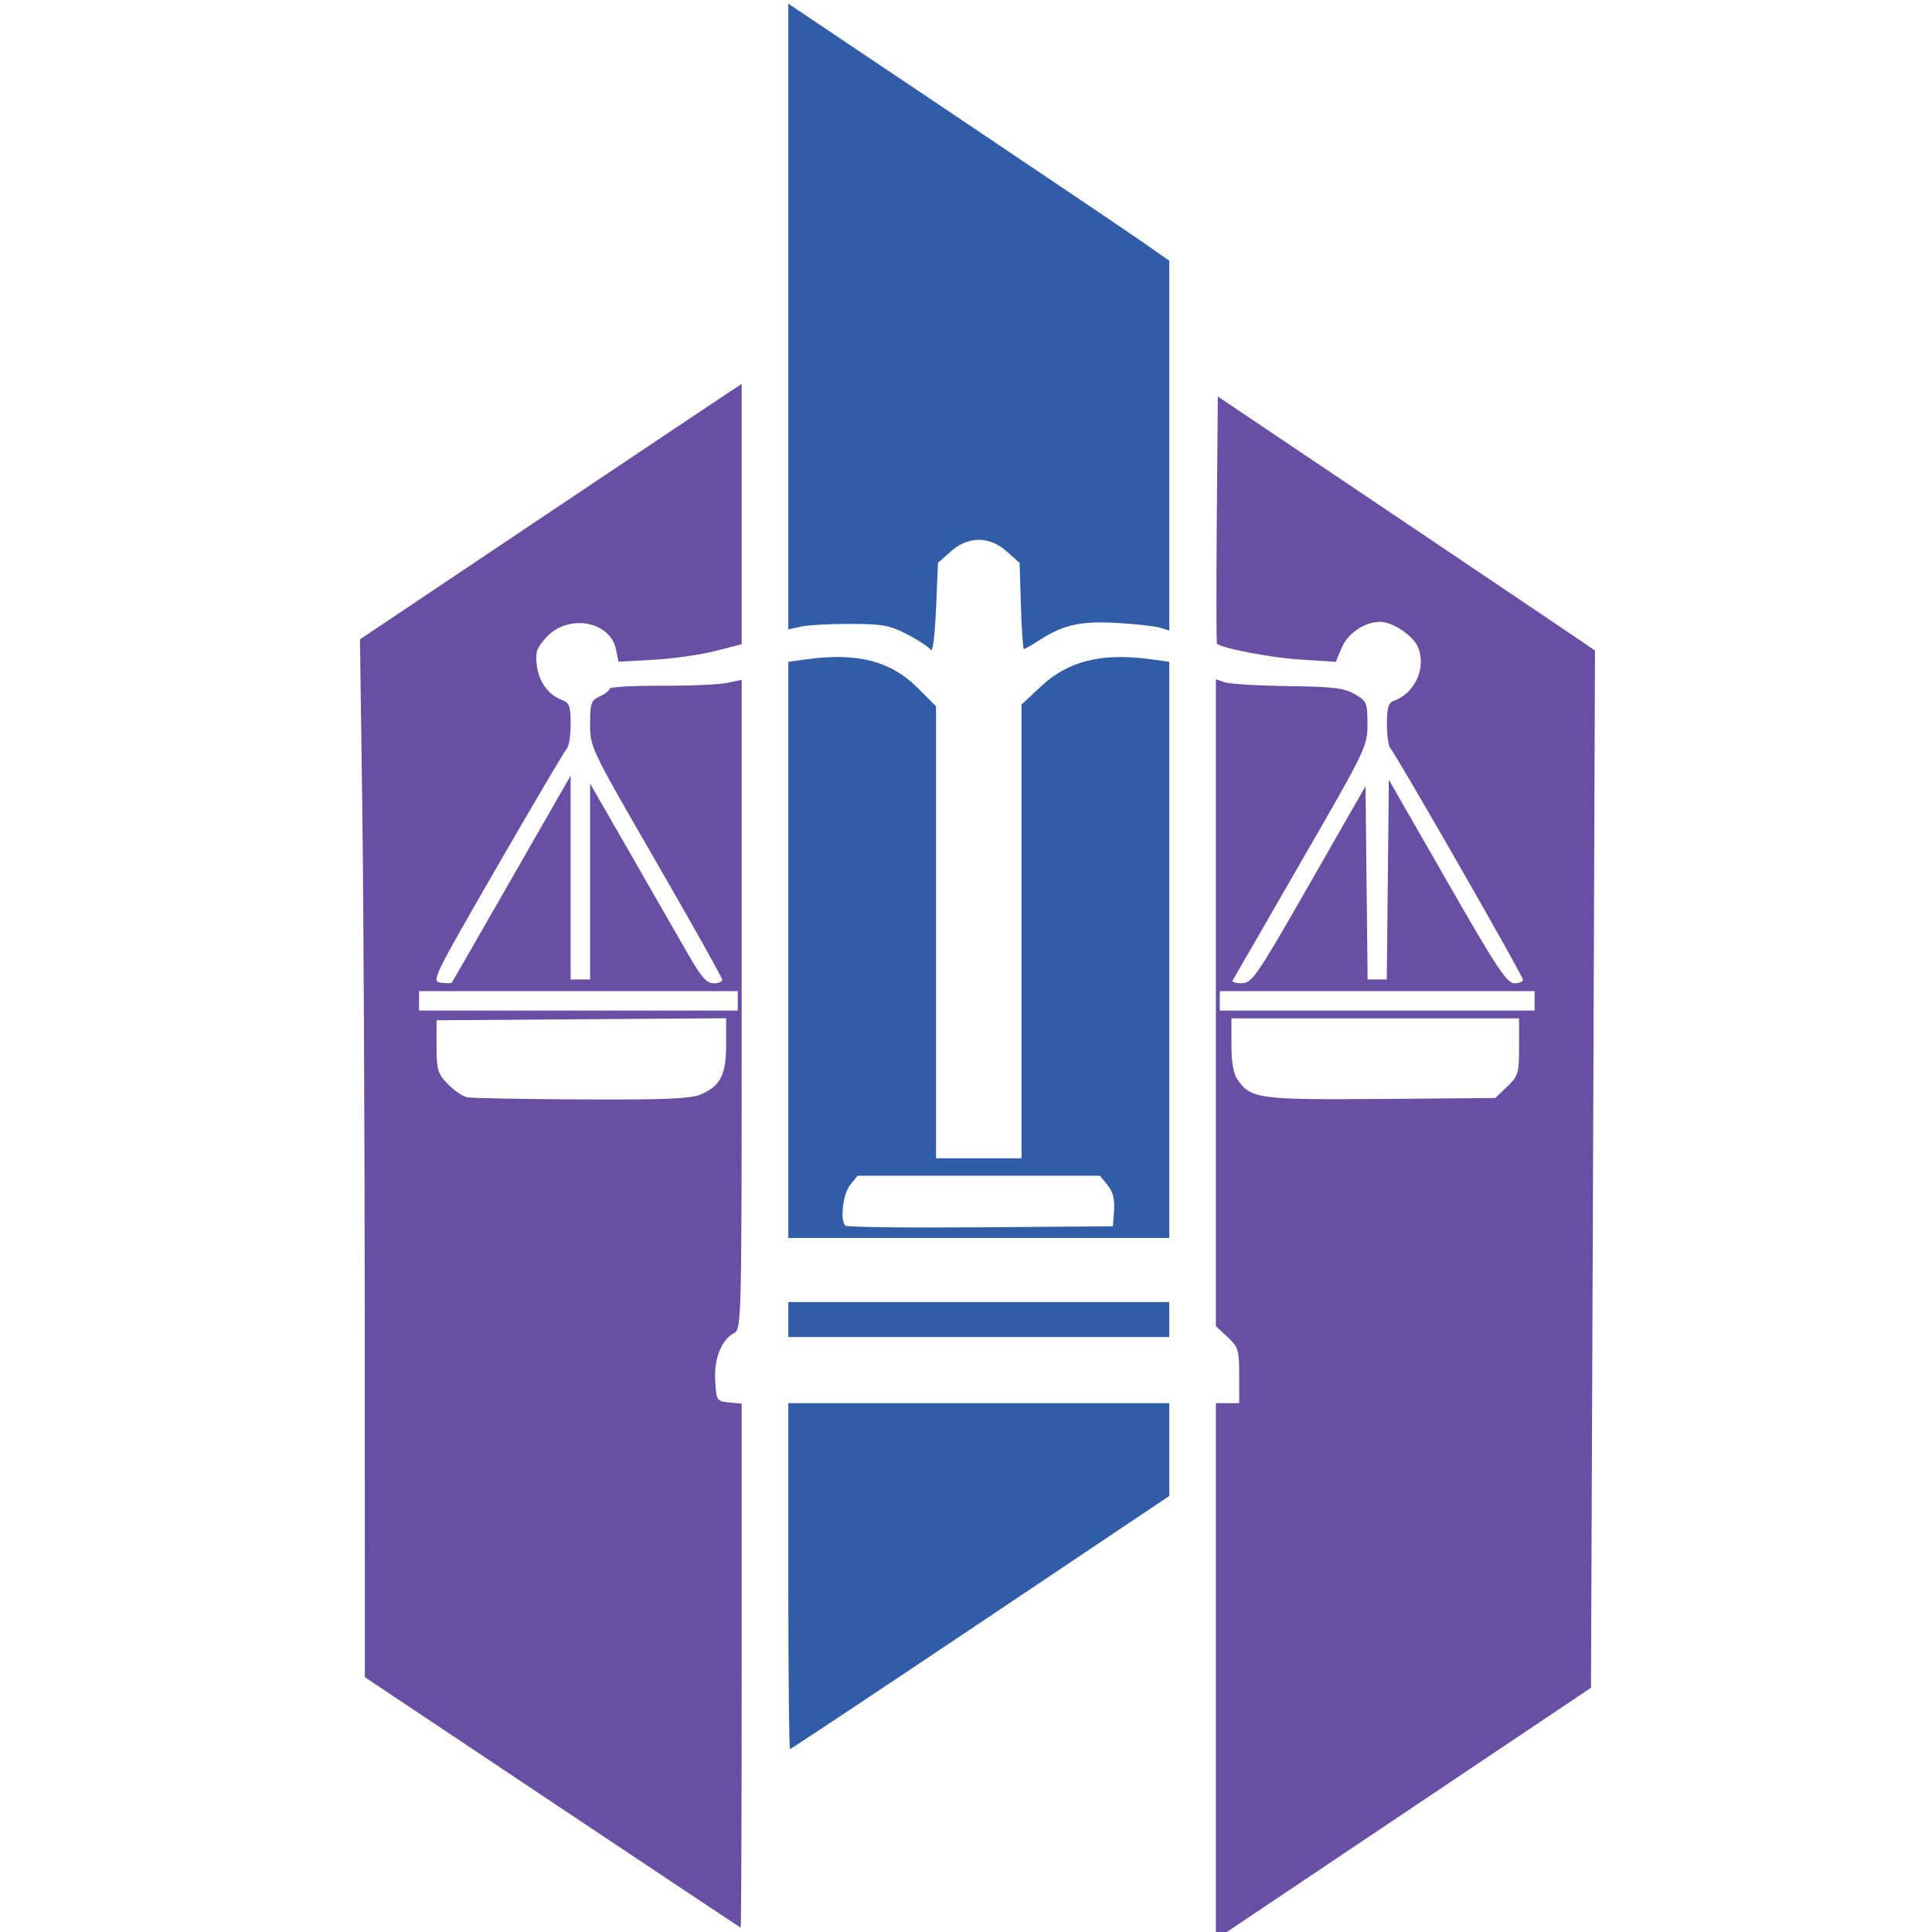
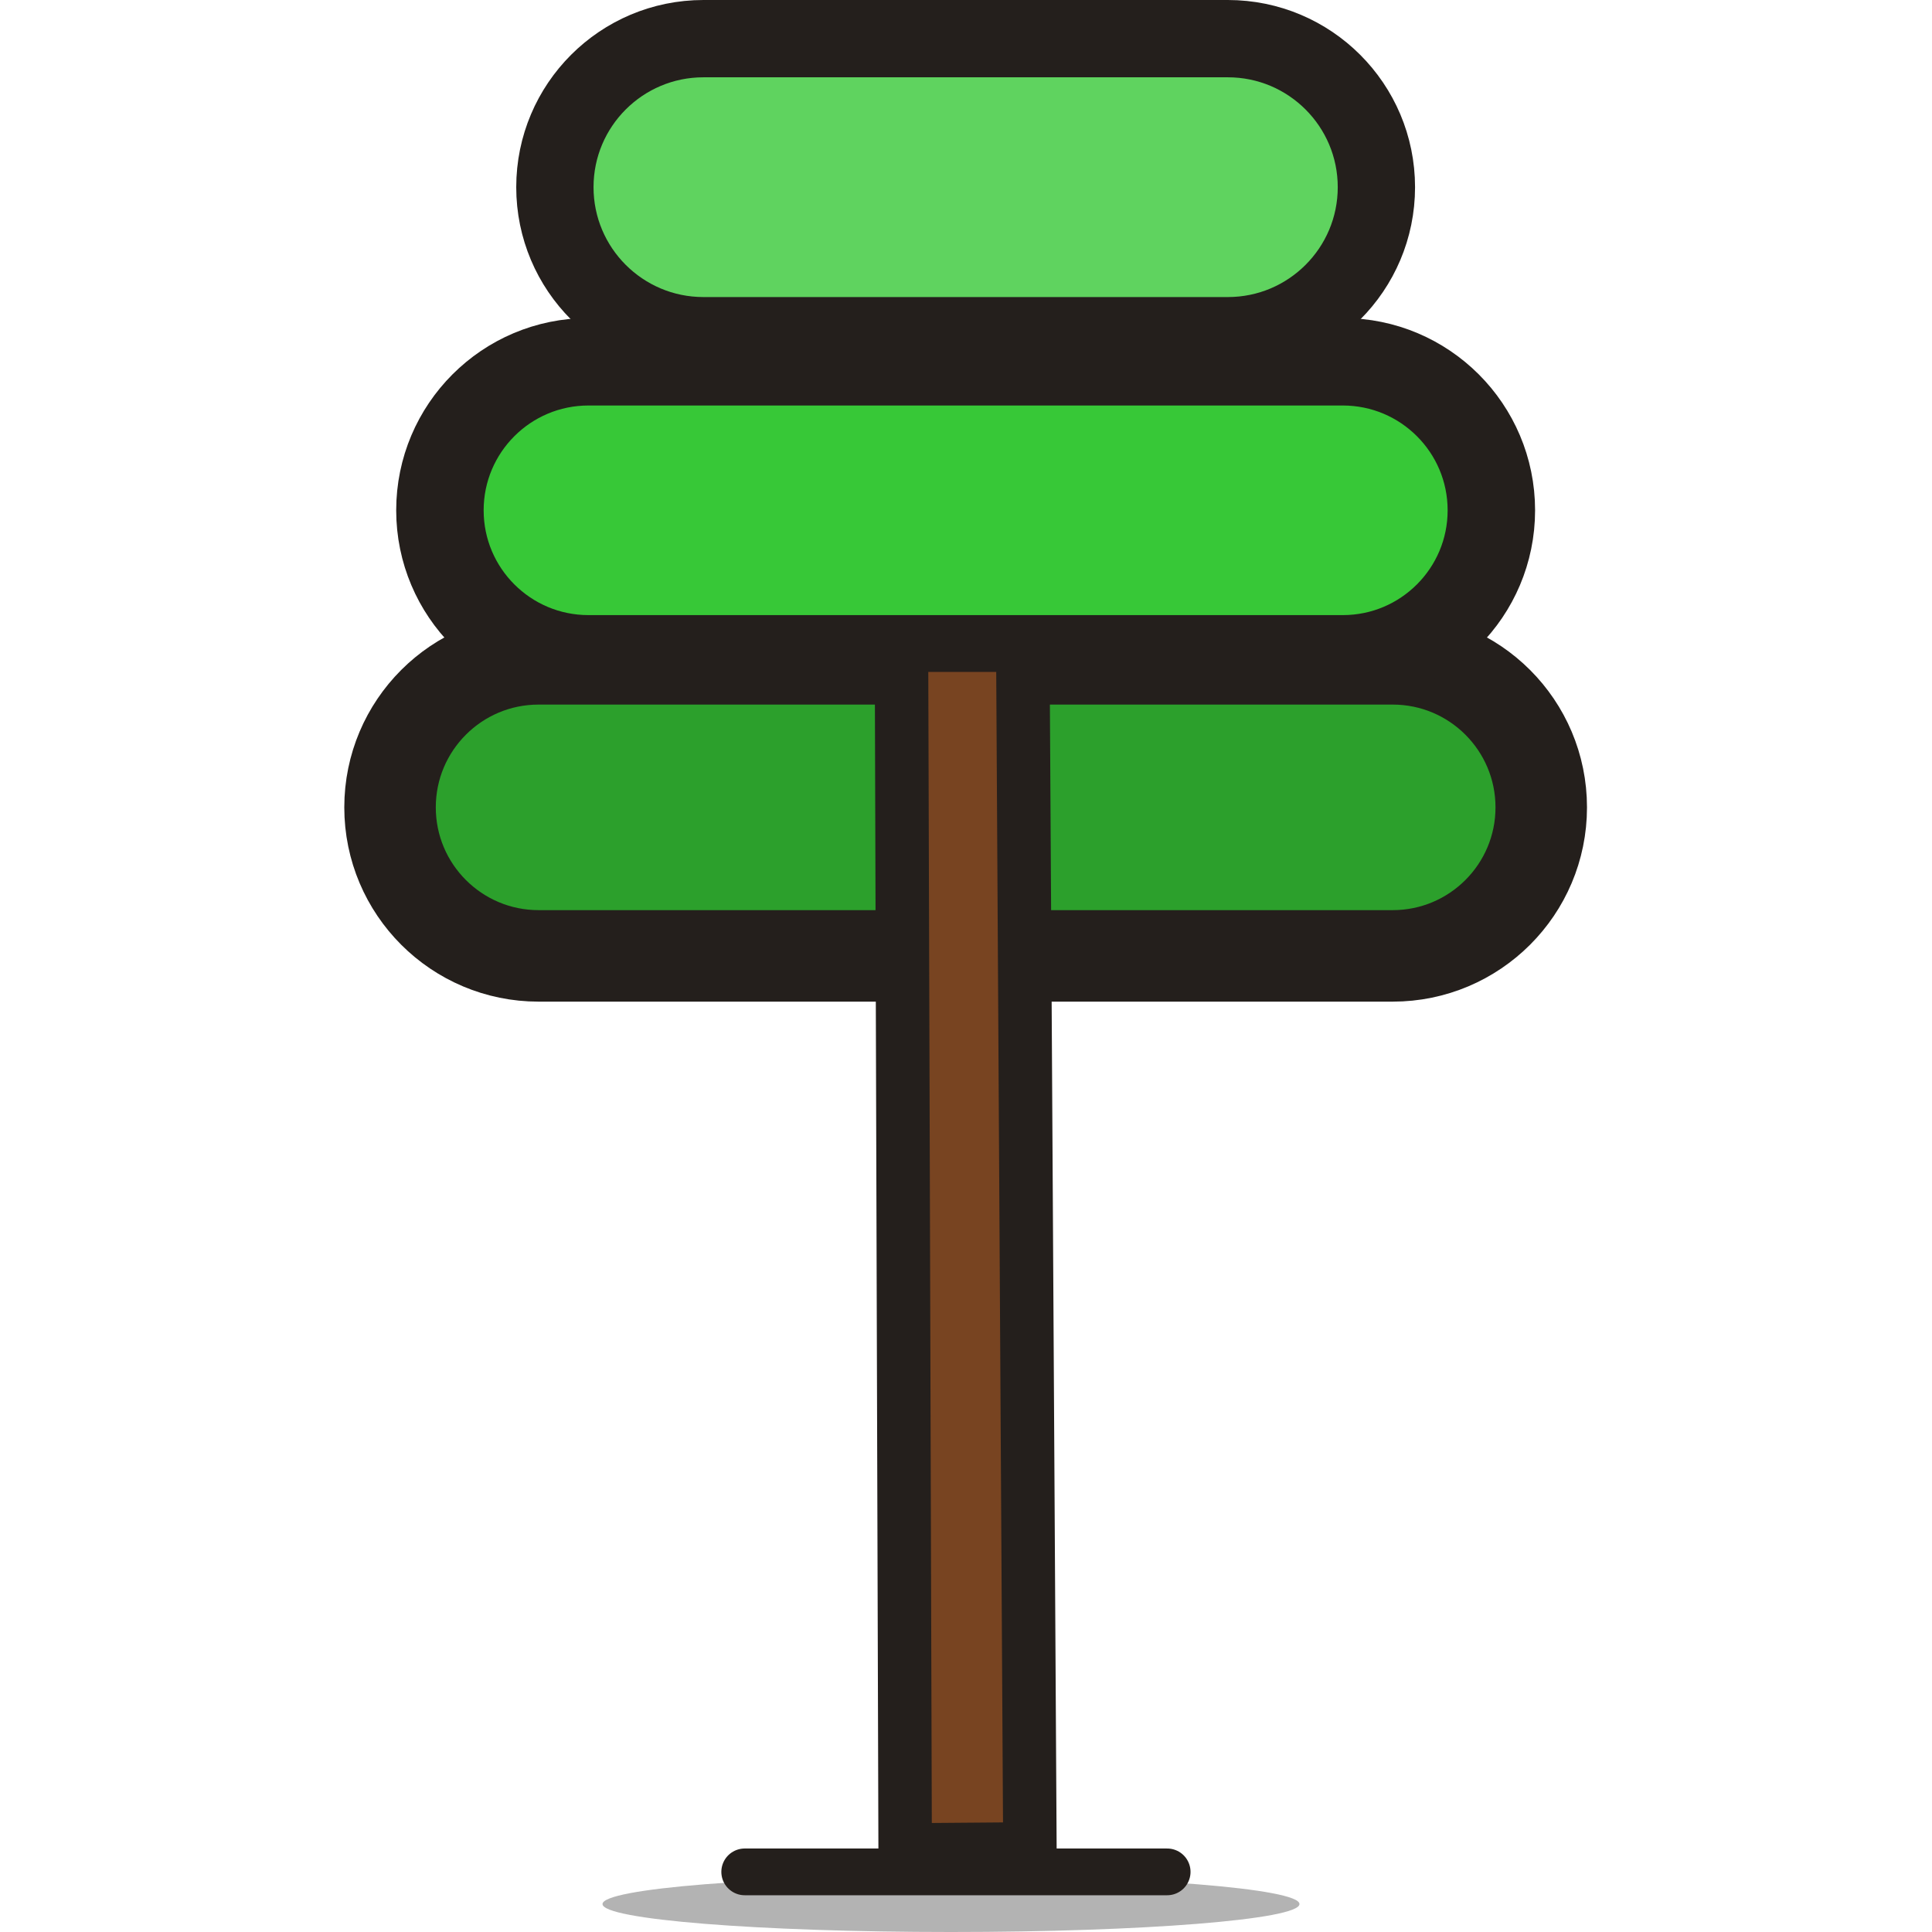
- <svg xmlns="http://www.w3.org/2000/svg" viewBox="0 0 512 512" version="1.2" id="icon" xml:space="preserve">
-   <defs id="defs2" />
-   <g id="layer1">
-     <g id="g4780" transform="matrix(1.030095,0,0,1.030095,-10.49798,-0.0157736)">
-       <style>
-     .middle {
-         fill: #315da8;
-         }
+ <svg xmlns="http://www.w3.org/2000/svg" version="1.1" width="1000" height="1000">
+   <style>
+     #light-icon {
+       display: inline;
+     }
+     #dark-icon {
+       display: none;
+     }

-         .sidepanels {
-         fill:#684fa3;
-         }
-         @media (prefers-color-scheme: light) {
-         .middle {
-         fill: #315da8;
-         }
- 
-         .sidepanels {
-         fill:#684fa3;
-         }
- 
-         }
- 
-         @media (prefers-color-scheme: dark) {
-         .middle {
-         fill: #adc6ff;
-         }
- 
-         .sidepanels {
-         fill: #d1bcff;
-         }
-         }
-       </style>
-       <path style="display:inline;" d="M 213,405.5 V 361 h 49 49 v 11.947 11.947 l -48.567,32.553 C 235.721,435.351 213.671,450 213.433,450 213.195,450 213,429.975 213,405.5 Z m 0,-66 V 335 h 49 49 v 4.5 4.5 h -49 -49 z m 0,-95.114 v -74.114 l 4.64,-0.636 c 13.085,-1.794 21.683,0.41 28.61,7.332 l 4.75,4.746 V 239.857 298 h 11 11 v -58.363 -58.363 l 4.877,-4.561 c 7.181,-6.717 15.687,-8.83 28.484,-7.076 L 311,170.272 V 244.386 318.5 h -49 -49 z m 83.799,67.036 c 0.212,-2.894 -0.271,-4.782 -1.662,-6.5 L 293.177,302.5 H 262 230.823 l -1.912,2.361 c -1.862,2.299 -2.656,9.061 -1.232,10.485 0.374,0.374 16.011,0.561 34.75,0.417 L 296.5,315.5 Z M 249.679,167.231 c -0.451,-0.698 -3.151,-2.486 -6,-3.973 -4.553,-2.377 -6.328,-2.707 -14.679,-2.731 -5.225,-0.015 -10.963,0.299 -12.75,0.698 L 213,161.95 V 81.456 0.962 L 255.75,29.642 c 23.512,15.774 45.562,30.655 49,33.069 l 6.25,4.39 v 47.566 47.566 l -2.25,-0.708 c -1.238,-0.39 -6.134,-0.944 -10.882,-1.233 -9.451,-0.575 -14.013,0.404 -20.097,4.313 -2.051,1.317 -3.923,2.395 -4.162,2.395 -0.238,0 -0.585,-4.988 -0.771,-11.084 L 272.5,144.832 l -3.266,-2.916 c -4.516,-4.032 -9.951,-4.032 -14.468,-0.002 L 251.5,144.828 251,156.664 c -0.284,6.718 -0.855,11.287 -1.321,10.567 z" class="middle" />
-       <path style="display:inline;" d="M 323,429.969 V 361 h 3 3 v -7.099 c 0,-6.598 -0.212,-7.296 -3,-9.901 l -3,-2.802 v -83.215 -83.215 l 2.25,0.782 c 1.238,0.43 8.55,0.868 16.25,0.973 11.701,0.159 14.533,0.501 17.244,2.084 3.067,1.791 3.244,2.211 3.25,7.702 0.006,5.699 -0.313,6.362 -17.123,35.5 -9.421,16.331 -17.322,30.03 -17.559,30.442 -0.237,0.412 0.834,0.735 2.379,0.716 2.614,-0.032 3.814,-1.79 17.309,-25.364 l 14.5,-25.33 0.267,24.864 L 362.034,252 h 2.466 2.466 l 0.267,-25.693 0.267,-25.693 15,26.178 c 12.596,21.983 15.361,26.181 17.25,26.193 1.238,0.008 2.25,-0.406 2.25,-0.921 C 402,251.047 369.374,194.106 367.9,192.55 367.405,192.028 367,189.201 367,186.269 c 0,-4.176 0.379,-5.465 1.75,-5.949 5.377,-1.898 8.357,-8.279 6.341,-13.58 -1.188,-3.125 -6.482,-6.731 -9.891,-6.736 -3.952,-0.006 -8.278,2.938 -9.852,6.705 l -1.494,3.576 -9.177,-0.589 c -7.598,-0.487 -20.209,-2.895 -21.399,-4.086 -0.168,-0.168 -0.187,-14.544 -0.042,-31.946 L 323.5,102.024 372,134.636 c 26.675,17.936 48.514,32.668 48.531,32.738 0.017,0.07 -0.208,60.139 -0.5,133.487 L 419.5,434.222 371.25,466.58 323,498.939 Z M 397.936,279.563 C 400.808,276.81 401,276.167 401,269.313 V 262 h -37 -37 v 6.777 c 0,4.643 0.513,7.51 1.628,9.102 3.37,4.812 5.706,5.118 37.058,4.86 L 394.872,282.5 Z M 405,257.5 V 255 H 364.5 324 v 2.5 2.5 H 364.5 405 Z M 152.278,463.682 104.057,431.5 l -0.028,-90.086 c -0.016,-49.547 -0.299,-109.622 -0.629,-133.5 L 102.798,164.5 l 46.263,-31 c 25.445,-17.05 47.54,-31.832 49.101,-32.848 L 201,98.804 v 33.477 33.477 l -6.75,1.736 c -3.712,0.955 -10.845,1.967 -15.849,2.25 l -9.099,0.514 -0.626,-3.128 c -1.486,-7.429 -12.466,-9.285 -18.038,-3.049 -2.422,2.71 -2.781,3.81 -2.335,7.139 0.575,4.289 2.927,7.524 6.447,8.871 1.944,0.743 2.25,1.585 2.25,6.185 0,2.929 -0.431,5.755 -0.957,6.282 -0.526,0.526 -8.614,14.229 -17.972,30.45 -16.498,28.597 -16.937,29.503 -14.451,29.818 1.41,0.179 2.672,0.179 2.805,0 0.133,-0.179 7.066,-12.239 15.409,-26.8 L 157,199.551 V 225.776 252 h 2.5 2.5 v -25.2 -25.2 l 10.604,18.45 c 5.832,10.147 12.47,21.708 14.75,25.689 3.206,5.598 4.656,7.242 6.396,7.25 1.238,0.006 2.25,-0.402 2.25,-0.907 0,-0.504 -7.65,-14.162 -17,-30.35 -16.831,-29.141 -17,-29.492 -17,-35.422 0,-5.418 0.238,-6.098 2.5,-7.128 1.375,-0.626 2.5,-1.515 2.5,-1.975 0,-0.46 5.963,-0.807 13.25,-0.771 7.287,0.036 14.938,-0.293 17,-0.731 l 3.75,-0.795 v 83.51 c 0,82.342 -0.028,83.525 -1.99,84.575 -3.262,1.746 -5.143,6.556 -4.811,12.304 0.293,5.066 0.386,5.21 3.551,5.515 l 3.25,0.313 v 67.437 c 0,37.09 -0.113,67.406 -0.25,67.369 -0.138,-0.037 -21.95,-14.55 -48.472,-32.25 z M 190.401,281.606 C 195.518,279.468 197,276.584 197,268.765 v -6.79 L 159.75,262.238 122.5,262.5 v 6.685 c 0,6.007 0.293,6.99 2.888,9.698 1.588,1.658 3.838,3.201 5,3.429 1.162,0.228 14.389,0.477 29.394,0.551 21.315,0.106 28.012,-0.169 30.619,-1.258 z M 200,257.5 V 255 h -41 -41 v 2.5 2.5 h 41 41 z" class="sidepanels" />
-     </g>
+     @media (prefers-color-scheme: dark) {
+       #light-icon {
+         display: none;
+       }
+       #dark-icon {
+         display: inline;
+       }
+     }
+   </style>
+   <g id="light-icon">
+     <svg version="1.1" width="1000" height="1000">
+       <g>
+         <g transform="matrix(1.25,0,0,1.25,0,0)">
+           <svg version="1.1" width="800px" height="800px" viewBox="-3.83 0 21.495 21.495" id="svg8">
+             <defs id="defs2">
+               <clipPath clipPathUnits="userSpaceOnUse" id="clipPath23">
+                 <rect height="170.007" id="rect25" style="opacity:1;fill:none;fill-opacity:1;stroke:#000000;stroke-width:1.5;stroke-linecap:round;stroke-linejoin:round;stroke-miterlimit:4;stroke-dasharray:none;stroke-dashoffset:0;stroke-opacity:0.976" transform="rotate(90)" width="263.846" x="6.785" y="110.362" />
+               </clipPath>
+             </defs>
+             <g id="layer1" transform="translate(19.83752,-525.277)">
+               <rect height="58.184" id="rect8011" ry="1.143" style="opacity:1;fill:none;fill-opacity:1;stroke:none;stroke-width:1.107;stroke-linecap:round;stroke-linejoin:round;stroke-miterlimit:4;stroke-dasharray:none;stroke-dashoffset:0;stroke-opacity:1" width="150.118" x="-377.22" y="-198.905" />
+             </g>
+             <g id="g8681" transform="translate(19.83752,-525.277)">
+               <rect height="58.184" id="rect8677" ry="1.143" style="opacity:1;fill:none;fill-opacity:1;stroke:none;stroke-width:1.107;stroke-linecap:round;stroke-linejoin:round;stroke-miterlimit:4;stroke-dasharray:none;stroke-dashoffset:0;stroke-opacity:1" width="150.118" x="-377.22" y="-198.905" />
+             </g>
+             <g id="g9233" transform="translate(19.83752,-525.277)">
+               <rect height="58.184" id="rect9229" ry="1.143" style="opacity:1;fill:none;fill-opacity:1;stroke:none;stroke-width:1.107;stroke-linecap:round;stroke-linejoin:round;stroke-miterlimit:4;stroke-dasharray:none;stroke-dashoffset:0;stroke-opacity:1" width="150.118" x="-377.22" y="-198.905" />
+               <rect height="368.832" id="rect9311" ry="1.143" style="opacity:1;fill:none;fill-opacity:1;stroke:none;stroke-width:1.107;stroke-linecap:round;stroke-linejoin:round;stroke-miterlimit:4;stroke-dasharray:none;stroke-dashoffset:0;stroke-opacity:1" width="313.24" x="-594.39" y="-161.634" />
+               <ellipse cx="-13.087" cy="546.461" id="ellipse8353" rx="3.877" ry="0.311" style="opacity:1;fill:#b3b3b3;fill-opacity:1;stroke:none;stroke-width:0.797;stroke-linecap:round;stroke-linejoin:round;stroke-miterlimit:4;stroke-dasharray:none;stroke-dashoffset:0;stroke-opacity:1" />
+               <path d="m -15.382,546.103 h 4.7" id="path977-8-5-8-4-7-9-1-4" style="opacity:1;fill:none;fill-opacity:1;stroke:#241f1c;stroke-width:0.52;stroke-linecap:round;stroke-linejoin:round;stroke-miterlimit:4;stroke-dasharray:none;stroke-dashoffset:0;stroke-opacity:1" />
+               <rect height="3.305" id="rect6258-8" ry="1.653" style="opacity:1;fill:#2ca02c;fill-opacity:1;stroke:#241f1c;stroke-width:1.018;stroke-linecap:round;stroke-linejoin:round;stroke-miterlimit:4;stroke-dasharray:none;stroke-dashoffset:0;stroke-opacity:1" width="12.808" x="-19.328" y="532.607" />
+               <rect height="3.305" id="rect6258-1-3" ry="1.653" style="opacity:1;fill:#37c837;fill-opacity:1;stroke:#241f1c;stroke-width:0.973;stroke-linecap:round;stroke-linejoin:round;stroke-miterlimit:4;stroke-dasharray:none;stroke-dashoffset:0;stroke-opacity:1" width="11.698" x="-18.773" y="529.302" />
+               <rect height="3.305" id="rect6258-1-2-9" ry="1.653" style="opacity:1;fill:#5fd35f;fill-opacity:1;stroke:#241f1c;stroke-width:0.86;stroke-linecap:round;stroke-linejoin:round;stroke-miterlimit:4;stroke-dasharray:none;stroke-dashoffset:0;stroke-opacity:1" width="9.14" x="-17.494" y="525.707" />
+               <path d="m -13.597,545.859 -0.041,-13.404 1.35,-1.4e-4 0.079,13.393 z" id="path979-8-6-6-8-0-8-4-4-0-5-6-7-0" style="opacity:1;fill:#784421;fill-opacity:1;stroke:#241f1c;stroke-width:0.595;stroke-linecap:round;stroke-linejoin:round;stroke-miterlimit:4;stroke-dasharray:none;stroke-dashoffset:0;stroke-opacity:1" />
+             </g>
+           </svg>
+         </g>
+       </g>
+     </svg>
+   </g>
+   <g id="dark-icon">
+     <svg version="1.1" width="1000" height="1000">
+       <g>
+         <g transform="matrix(1.25,0,0,1.25,0,0)">
+           <svg width="800px" height="800px" viewBox="0 0 36 36" aria-hidden="true" role="img" class="iconify iconify--twemoji" preserveAspectRatio="xMidYMid meet">
+             <path fill="#8767AC" d="M36 1C16.118 1 1 16.118 1 36h17.042c0-9.917 8.042-17.958 17.958-17.958V1z" />
+             <path fill="#EB2027" d="M0 35.999h3.042c0-18.189 14.734-32.935 32.917-32.957V0C16.095.023 0 16.131 0 35.999z" />
+             <path fill="#F19020" d="M3.083 36h3C6.083 19.468 19.473 6.065 36 6.043v-3C17.817 3.065 3.083 17.811 3.083 36z" />
+             <path fill="#FFCB4C" d="M6.083 36h3C9.083 21.125 21.13 9.065 36 9.043v-3C19.473 6.065 6.083 19.468 6.083 36z" />
+             <path fill="#5C903F" d="M9.083 36h3c0-13.217 10.705-23.935 23.917-23.957v-3C21.13 9.065 9.083 21.125 9.083 36z" />
+             <path fill="#226798" d="M12.083 36h3c0-11.56 9.362-20.934 20.917-20.956v-3.001C22.788 12.065 12.083 22.783 12.083 36z" />
+           </svg>
+         </g>
+       </g>
+     </svg>
  </g>
</svg>
